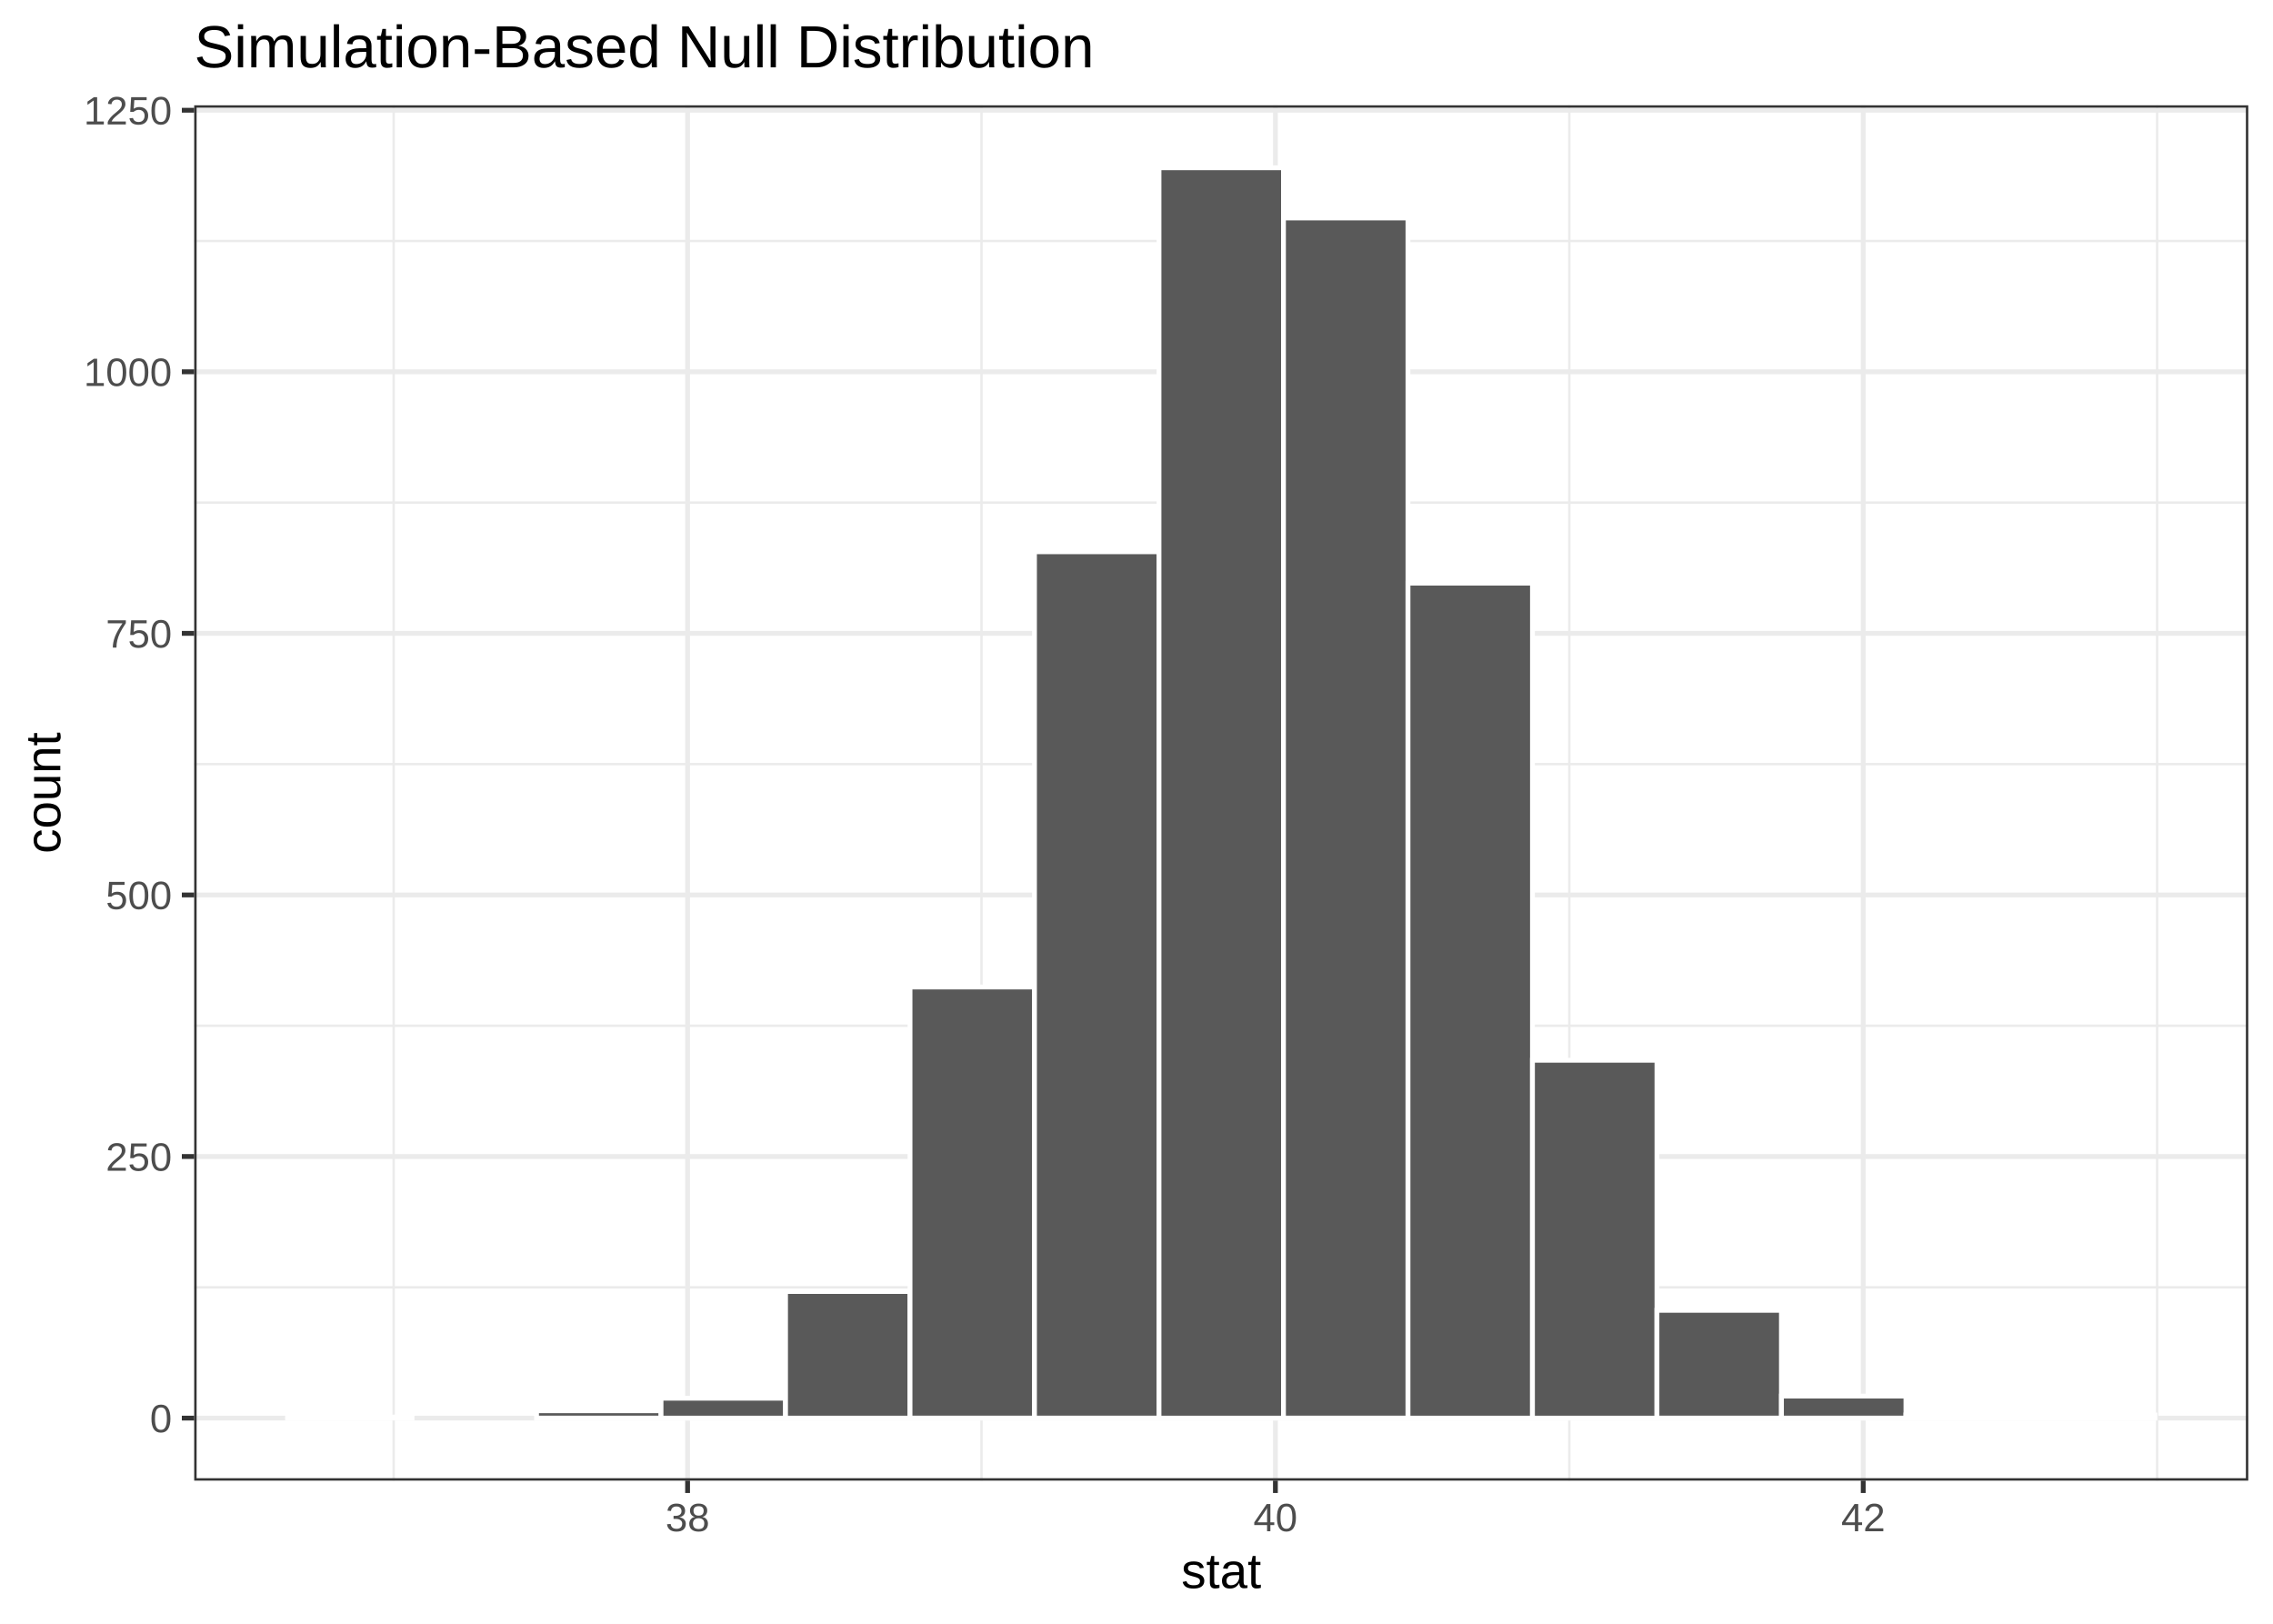
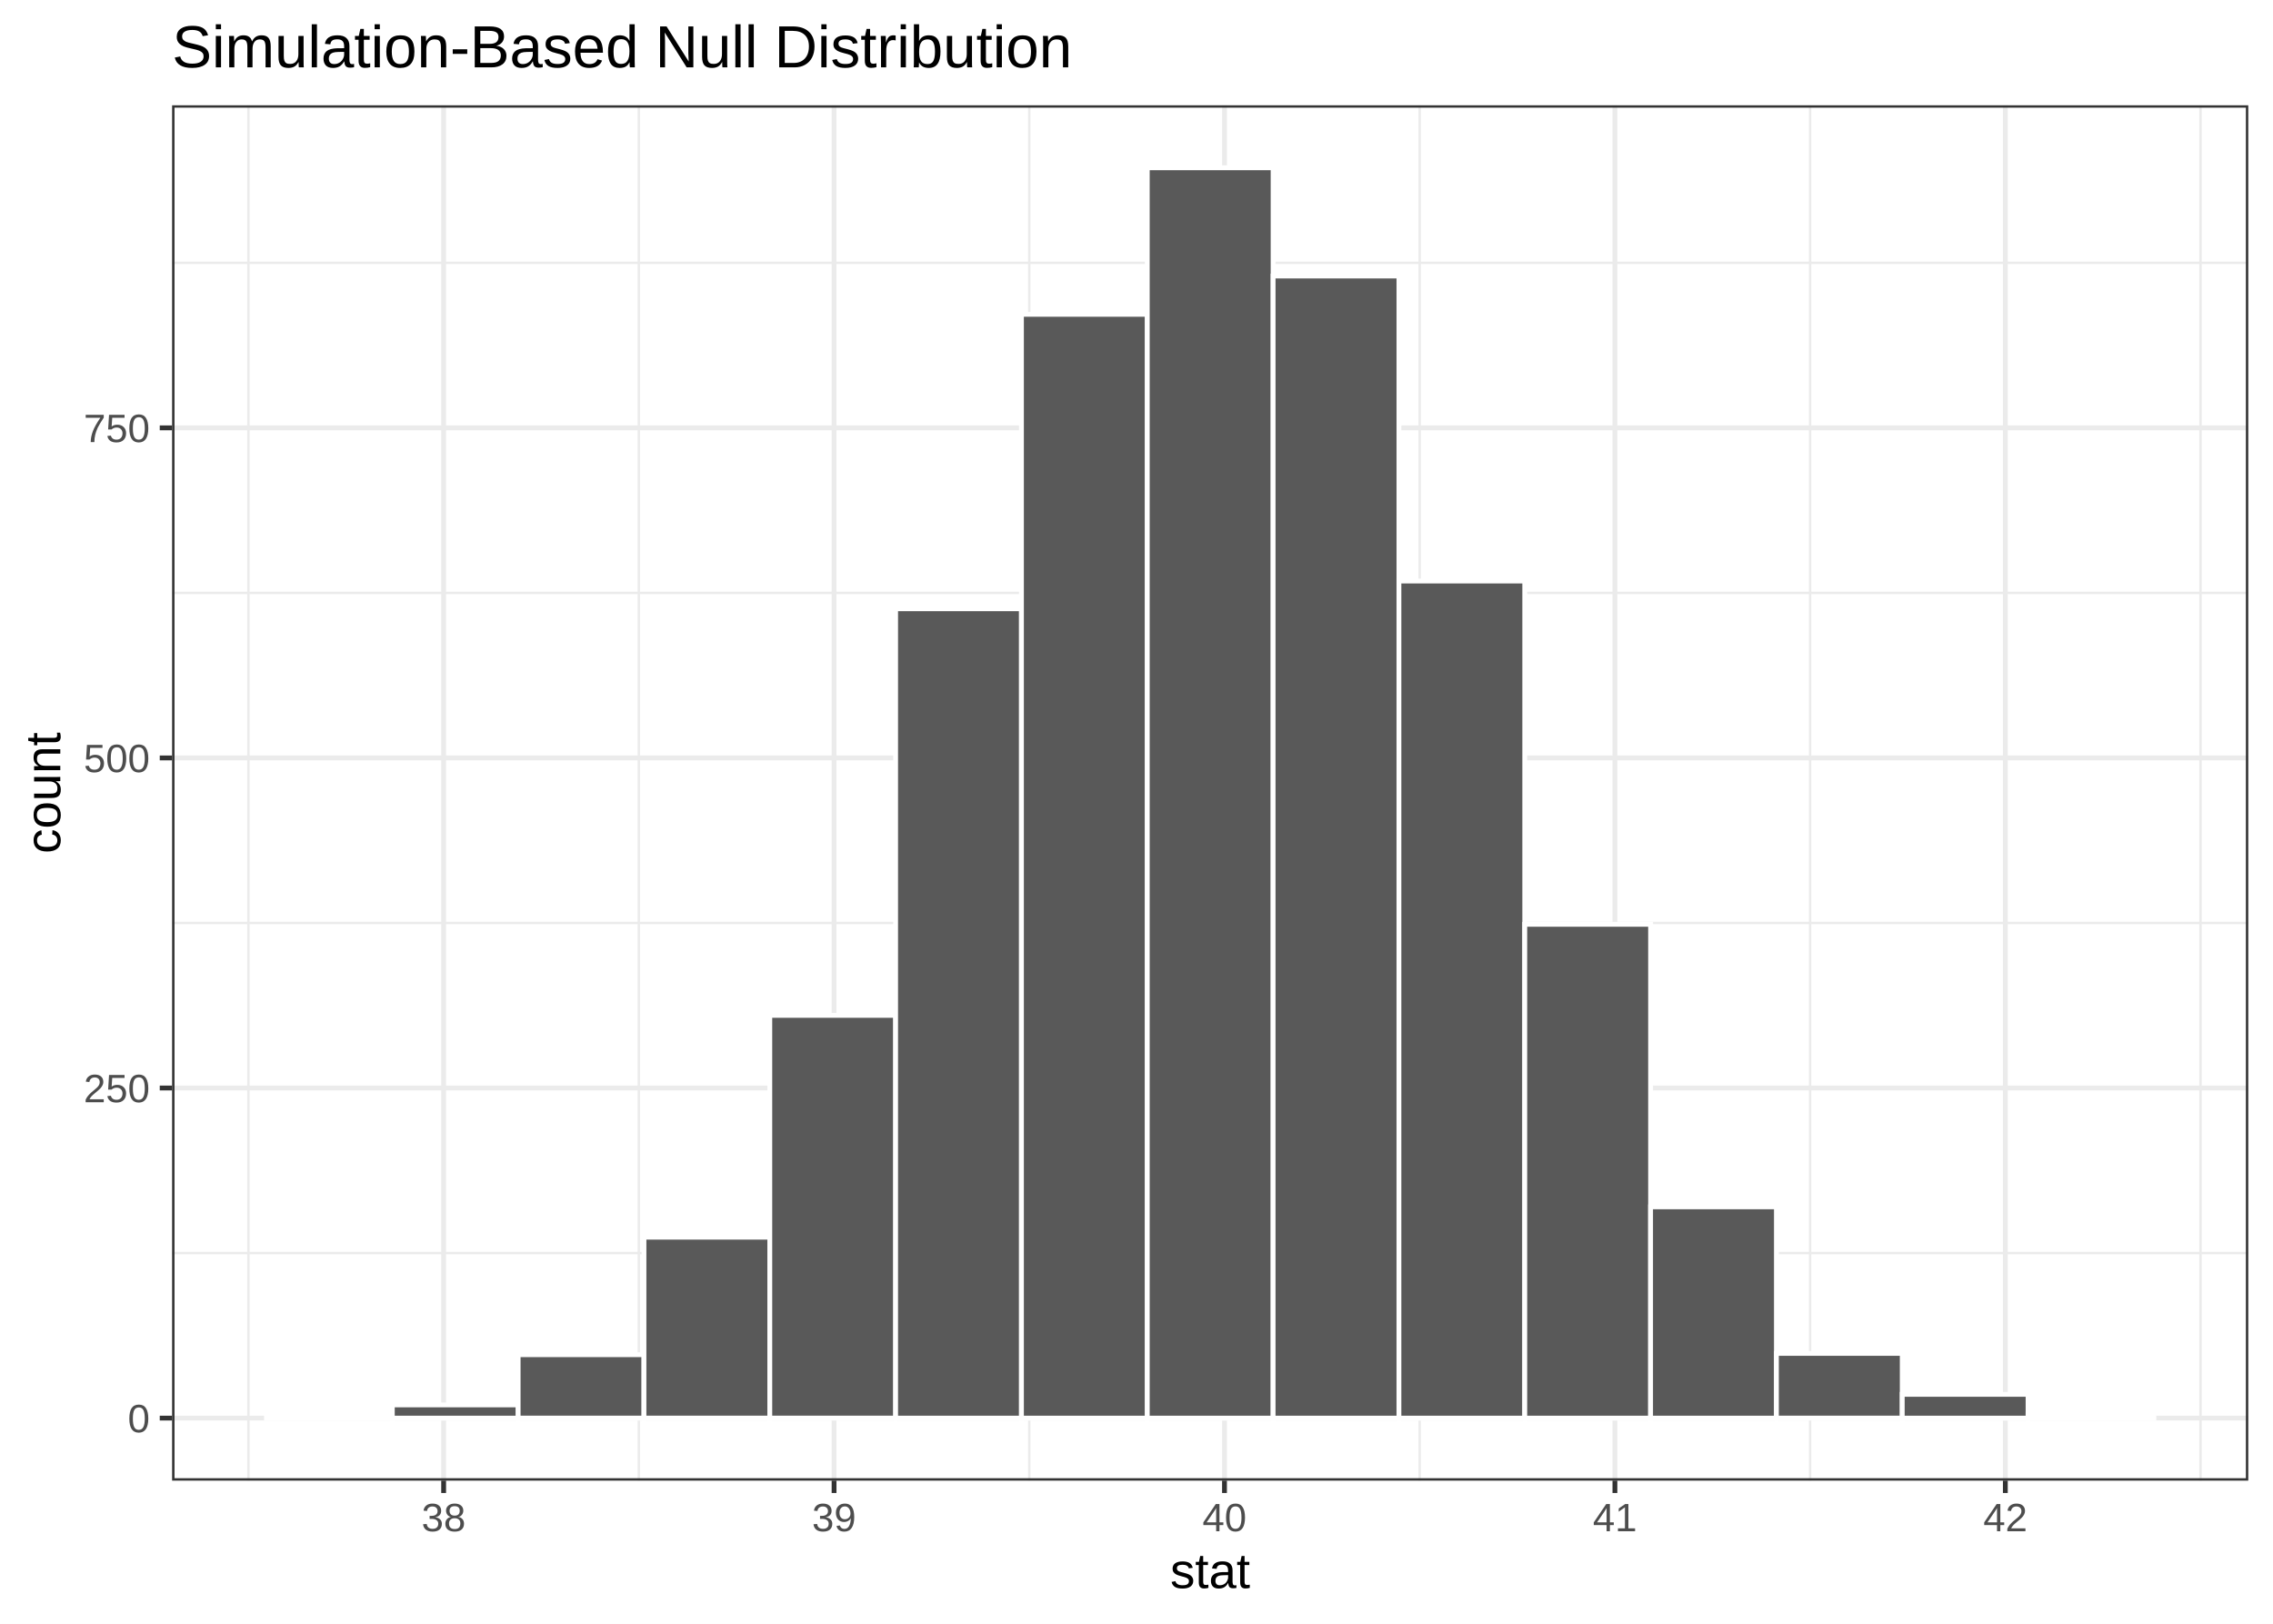
<svg xmlns="http://www.w3.org/2000/svg" class="svglite" width="504.00pt" height="360.00pt" viewBox="0 0 504.00 360.00">
  <defs>
    <style type="text/css">
    .svglite line, .svglite polyline, .svglite polygon, .svglite path, .svglite rect, .svglite circle {
      fill: none;
      stroke: #000000;
      stroke-linecap: round;
      stroke-linejoin: round;
      stroke-miterlimit: 10.00;
    }
    .svglite text {
      white-space: pre;
    }
  </style>
  </defs>
  <rect width="100%" height="100%" style="stroke: none; fill: none;" />
  <defs>
    <clipPath id="cpMC4wMHw1MDQuMDB8MC4wMHwzNjAuMDA=">
      <rect x="0.00" y="0.00" width="504.00" height="360.00" />
    </clipPath>
  </defs>
  <g clip-path="url(#cpMC4wMHw1MDQuMDB8MC4wMHwzNjAuMDA=)">
    <rect x="0.00" y="0.00" width="504.00" height="360.00" style="stroke-width: 1.07; stroke: #FFFFFF; fill: #FFFFFF;" />
  </g>
  <defs>
-     <clipPath id="cpNDMuMDZ8NDk4LjUyfDIzLjM0fDMyOC4yNw==">
-       <rect x="43.06" y="23.34" width="455.46" height="304.93" />
+     <clipPath id="cpMzguMTZ8NDk4LjUyfDIzLjM0fDMyOC4yNw==">
+       <rect x="38.16" y="23.34" width="460.36" height="304.93" />
    </clipPath>
  </defs>
-   <g clip-path="url(#cpNDMuMDZ8NDk4LjUyfDIzLjM0fDMyOC4yNw==)">
-     <rect x="43.06" y="23.34" width="455.46" height="304.93" style="stroke-width: 1.07; stroke: none; fill: #FFFFFF;" />
-     <polyline points="43.06,285.41 498.52,285.41 " style="stroke-width: 0.53; stroke: #EBEBEB; stroke-linecap: butt;" />
-     <polyline points="43.06,227.42 498.52,227.42 " style="stroke-width: 0.53; stroke: #EBEBEB; stroke-linecap: butt;" />
-     <polyline points="43.06,169.42 498.52,169.42 " style="stroke-width: 0.53; stroke: #EBEBEB; stroke-linecap: butt;" />
-     <polyline points="43.06,111.43 498.52,111.43 " style="stroke-width: 0.53; stroke: #EBEBEB; stroke-linecap: butt;" />
-     <polyline points="43.06,53.43 498.52,53.43 " style="stroke-width: 0.53; stroke: #EBEBEB; stroke-linecap: butt;" />
-     <polyline points="87.29,328.27 87.29,23.34 " style="stroke-width: 0.53; stroke: #EBEBEB; stroke-linecap: butt;" />
-     <polyline points="217.63,328.27 217.63,23.34 " style="stroke-width: 0.53; stroke: #EBEBEB; stroke-linecap: butt;" />
-     <polyline points="347.97,328.27 347.97,23.34 " style="stroke-width: 0.53; stroke: #EBEBEB; stroke-linecap: butt;" />
-     <polyline points="478.31,328.27 478.31,23.34 " style="stroke-width: 0.53; stroke: #EBEBEB; stroke-linecap: butt;" />
-     <polyline points="43.06,314.41 498.52,314.41 " style="stroke-width: 1.07; stroke: #EBEBEB; stroke-linecap: butt;" />
-     <polyline points="43.06,256.41 498.52,256.41 " style="stroke-width: 1.07; stroke: #EBEBEB; stroke-linecap: butt;" />
-     <polyline points="43.06,198.42 498.52,198.42 " style="stroke-width: 1.07; stroke: #EBEBEB; stroke-linecap: butt;" />
-     <polyline points="43.06,140.42 498.52,140.42 " style="stroke-width: 1.07; stroke: #EBEBEB; stroke-linecap: butt;" />
-     <polyline points="43.06,82.43 498.52,82.43 " style="stroke-width: 1.07; stroke: #EBEBEB; stroke-linecap: butt;" />
-     <polyline points="43.06,24.44 498.52,24.44 " style="stroke-width: 1.07; stroke: #EBEBEB; stroke-linecap: butt;" />
-     <polyline points="152.46,328.27 152.46,23.34 " style="stroke-width: 1.07; stroke: #EBEBEB; stroke-linecap: butt;" />
-     <polyline points="282.80,328.27 282.80,23.34 " style="stroke-width: 1.07; stroke: #EBEBEB; stroke-linecap: butt;" />
-     <polyline points="413.14,328.27 413.14,23.34 " style="stroke-width: 1.07; stroke: #EBEBEB; stroke-linecap: butt;" />
-     <rect x="63.76" y="314.17" width="27.60" height="0.23" style="stroke-width: 1.07; stroke: #FFFFFF; stroke-linecap: butt; stroke-linejoin: miter; fill: #595959;" />
-     <rect x="91.37" y="314.41" width="27.60" height="0.00" style="stroke-width: 1.07; stroke: #FFFFFF; stroke-linecap: butt; stroke-linejoin: miter; fill: #595959;" />
-     <rect x="118.97" y="312.78" width="27.60" height="1.62" style="stroke-width: 1.07; stroke: #FFFFFF; stroke-linecap: butt; stroke-linejoin: miter; fill: #595959;" />
-     <rect x="146.57" y="310.00" width="27.60" height="4.41" style="stroke-width: 1.07; stroke: #FFFFFF; stroke-linecap: butt; stroke-linejoin: miter; fill: #595959;" />
-     <rect x="174.18" y="286.34" width="27.60" height="28.07" style="stroke-width: 1.07; stroke: #FFFFFF; stroke-linecap: butt; stroke-linejoin: miter; fill: #595959;" />
-     <rect x="201.78" y="218.83" width="27.60" height="95.57" style="stroke-width: 1.07; stroke: #FFFFFF; stroke-linecap: butt; stroke-linejoin: miter; fill: #595959;" />
-     <rect x="229.38" y="122.33" width="27.60" height="192.07" style="stroke-width: 1.07; stroke: #FFFFFF; stroke-linecap: butt; stroke-linejoin: miter; fill: #595959;" />
-     <rect x="256.99" y="37.20" width="27.60" height="277.21" style="stroke-width: 1.07; stroke: #FFFFFF; stroke-linecap: butt; stroke-linejoin: miter; fill: #595959;" />
-     <rect x="284.59" y="48.33" width="27.60" height="266.07" style="stroke-width: 1.07; stroke: #FFFFFF; stroke-linecap: butt; stroke-linejoin: miter; fill: #595959;" />
-     <rect x="312.20" y="129.29" width="27.60" height="185.12" style="stroke-width: 1.07; stroke: #FFFFFF; stroke-linecap: butt; stroke-linejoin: miter; fill: #595959;" />
-     <rect x="339.80" y="235.07" width="27.60" height="79.34" style="stroke-width: 1.07; stroke: #FFFFFF; stroke-linecap: butt; stroke-linejoin: miter; fill: #595959;" />
-     <rect x="367.40" y="290.51" width="27.60" height="23.89" style="stroke-width: 1.07; stroke: #FFFFFF; stroke-linecap: butt; stroke-linejoin: miter; fill: #595959;" />
-     <rect x="395.01" y="309.53" width="27.60" height="4.87" style="stroke-width: 1.07; stroke: #FFFFFF; stroke-linecap: butt; stroke-linejoin: miter; fill: #595959;" />
-     <rect x="422.61" y="313.71" width="27.60" height="0.70" style="stroke-width: 1.07; stroke: #FFFFFF; stroke-linecap: butt; stroke-linejoin: miter; fill: #595959;" />
-     <rect x="450.21" y="313.71" width="27.60" height="0.70" style="stroke-width: 1.07; stroke: #FFFFFF; stroke-linecap: butt; stroke-linejoin: miter; fill: #595959;" />
-     <rect x="43.06" y="23.34" width="455.46" height="304.93" style="stroke-width: 1.07; stroke: #333333;" />
+   <g clip-path="url(#cpMzguMTZ8NDk4LjUyfDIzLjM0fDMyOC4yNw==)">
+     <rect x="38.16" y="23.34" width="460.36" height="304.93" style="stroke-width: 1.07; stroke: none; fill: #FFFFFF;" />
+     <polyline points="38.16,277.82 498.52,277.82 " style="stroke-width: 0.53; stroke: #EBEBEB; stroke-linecap: butt;" />
+     <polyline points="38.16,204.63 498.52,204.63 " style="stroke-width: 0.53; stroke: #EBEBEB; stroke-linecap: butt;" />
+     <polyline points="38.16,131.45 498.52,131.45 " style="stroke-width: 0.53; stroke: #EBEBEB; stroke-linecap: butt;" />
+     <polyline points="38.16,58.27 498.52,58.27 " style="stroke-width: 0.53; stroke: #EBEBEB; stroke-linecap: butt;" />
+     <polyline points="55.08,328.27 55.08,23.34 " style="stroke-width: 0.53; stroke: #EBEBEB; stroke-linecap: butt;" />
+     <polyline points="141.65,328.27 141.65,23.34 " style="stroke-width: 0.53; stroke: #EBEBEB; stroke-linecap: butt;" />
+     <polyline points="228.22,328.27 228.22,23.34 " style="stroke-width: 0.53; stroke: #EBEBEB; stroke-linecap: butt;" />
+     <polyline points="314.79,328.27 314.79,23.34 " style="stroke-width: 0.53; stroke: #EBEBEB; stroke-linecap: butt;" />
+     <polyline points="401.36,328.27 401.36,23.34 " style="stroke-width: 0.53; stroke: #EBEBEB; stroke-linecap: butt;" />
+     <polyline points="487.93,328.27 487.93,23.34 " style="stroke-width: 0.53; stroke: #EBEBEB; stroke-linecap: butt;" />
+     <polyline points="38.16,314.41 498.52,314.41 " style="stroke-width: 1.07; stroke: #EBEBEB; stroke-linecap: butt;" />
+     <polyline points="38.16,241.22 498.52,241.22 " style="stroke-width: 1.07; stroke: #EBEBEB; stroke-linecap: butt;" />
+     <polyline points="38.16,168.04 498.52,168.04 " style="stroke-width: 1.07; stroke: #EBEBEB; stroke-linecap: butt;" />
+     <polyline points="38.16,94.86 498.52,94.86 " style="stroke-width: 1.07; stroke: #EBEBEB; stroke-linecap: butt;" />
+     <polyline points="98.37,328.27 98.37,23.34 " style="stroke-width: 1.07; stroke: #EBEBEB; stroke-linecap: butt;" />
+     <polyline points="184.94,328.27 184.94,23.34 " style="stroke-width: 1.07; stroke: #EBEBEB; stroke-linecap: butt;" />
+     <polyline points="271.51,328.27 271.51,23.34 " style="stroke-width: 1.07; stroke: #EBEBEB; stroke-linecap: butt;" />
+     <polyline points="358.08,328.27 358.08,23.34 " style="stroke-width: 1.07; stroke: #EBEBEB; stroke-linecap: butt;" />
+     <polyline points="444.65,328.27 444.65,23.34 " style="stroke-width: 1.07; stroke: #EBEBEB; stroke-linecap: butt;" />
+     <rect x="59.09" y="314.11" width="27.90" height="0.29" style="stroke-width: 1.07; stroke: #FFFFFF; stroke-linecap: butt; stroke-linejoin: miter; fill: #595959;" />
+     <rect x="86.99" y="311.48" width="27.90" height="2.93" style="stroke-width: 1.07; stroke: #FFFFFF; stroke-linecap: butt; stroke-linejoin: miter; fill: #595959;" />
+     <rect x="114.89" y="300.35" width="27.90" height="14.05" style="stroke-width: 1.07; stroke: #FFFFFF; stroke-linecap: butt; stroke-linejoin: miter; fill: #595959;" />
+     <rect x="142.79" y="274.30" width="27.90" height="40.10" style="stroke-width: 1.07; stroke: #FFFFFF; stroke-linecap: butt; stroke-linejoin: miter; fill: #595959;" />
+     <rect x="170.69" y="225.12" width="27.90" height="89.28" style="stroke-width: 1.07; stroke: #FFFFFF; stroke-linecap: butt; stroke-linejoin: miter; fill: #595959;" />
+     <rect x="198.59" y="134.97" width="27.90" height="179.44" style="stroke-width: 1.07; stroke: #FFFFFF; stroke-linecap: butt; stroke-linejoin: miter; fill: #595959;" />
+     <rect x="226.49" y="69.69" width="27.90" height="244.72" style="stroke-width: 1.07; stroke: #FFFFFF; stroke-linecap: butt; stroke-linejoin: miter; fill: #595959;" />
+     <rect x="254.39" y="37.20" width="27.90" height="277.21" style="stroke-width: 1.07; stroke: #FFFFFF; stroke-linecap: butt; stroke-linejoin: miter; fill: #595959;" />
+     <rect x="282.29" y="61.20" width="27.90" height="253.21" style="stroke-width: 1.07; stroke: #FFFFFF; stroke-linecap: butt; stroke-linejoin: miter; fill: #595959;" />
+     <rect x="310.19" y="128.82" width="27.90" height="185.59" style="stroke-width: 1.07; stroke: #FFFFFF; stroke-linecap: butt; stroke-linejoin: miter; fill: #595959;" />
+     <rect x="338.09" y="204.93" width="27.90" height="109.48" style="stroke-width: 1.07; stroke: #FFFFFF; stroke-linecap: butt; stroke-linejoin: miter; fill: #595959;" />
+     <rect x="365.99" y="267.57" width="27.90" height="46.84" style="stroke-width: 1.07; stroke: #FFFFFF; stroke-linecap: butt; stroke-linejoin: miter; fill: #595959;" />
+     <rect x="393.89" y="300.06" width="27.90" height="14.34" style="stroke-width: 1.07; stroke: #FFFFFF; stroke-linecap: butt; stroke-linejoin: miter; fill: #595959;" />
+     <rect x="421.79" y="309.14" width="27.90" height="5.27" style="stroke-width: 1.07; stroke: #FFFFFF; stroke-linecap: butt; stroke-linejoin: miter; fill: #595959;" />
+     <rect x="449.69" y="313.53" width="27.90" height="0.88" style="stroke-width: 1.07; stroke: #FFFFFF; stroke-linecap: butt; stroke-linejoin: miter; fill: #595959;" />
+     <rect x="38.16" y="23.34" width="460.36" height="304.93" style="stroke-width: 1.07; stroke: #333333;" />
  </g>
  <g clip-path="url(#cpMC4wMHw1MDQuMDB8MC4wMHwzNjAuMDA=)">
-     <text x="38.13" y="317.56" text-anchor="end" style="font-size: 8.80px;fill: #4D4D4D; font-family: &quot;Arial&quot;;" textLength="4.90px" lengthAdjust="spacingAndGlyphs">0</text>
-     <text x="38.13" y="259.57" text-anchor="end" style="font-size: 8.80px;fill: #4D4D4D; font-family: &quot;Arial&quot;;" textLength="14.69px" lengthAdjust="spacingAndGlyphs">250</text>
-     <text x="38.13" y="201.57" text-anchor="end" style="font-size: 8.80px;fill: #4D4D4D; font-family: &quot;Arial&quot;;" textLength="14.69px" lengthAdjust="spacingAndGlyphs">500</text>
-     <text x="38.13" y="143.58" text-anchor="end" style="font-size: 8.80px;fill: #4D4D4D; font-family: &quot;Arial&quot;;" textLength="14.69px" lengthAdjust="spacingAndGlyphs">750</text>
-     <text x="38.13" y="85.58" text-anchor="end" style="font-size: 8.80px;fill: #4D4D4D; font-family: &quot;Arial&quot;;" textLength="19.58px" lengthAdjust="spacingAndGlyphs">1000</text>
-     <text x="38.13" y="27.59" text-anchor="end" style="font-size: 8.80px;fill: #4D4D4D; font-family: &quot;Arial&quot;;" textLength="19.58px" lengthAdjust="spacingAndGlyphs">1250</text>
-     <polyline points="40.32,314.41 43.06,314.41 " style="stroke-width: 1.07; stroke: #333333; stroke-linecap: butt;" />
-     <polyline points="40.32,256.41 43.06,256.41 " style="stroke-width: 1.07; stroke: #333333; stroke-linecap: butt;" />
-     <polyline points="40.32,198.42 43.06,198.42 " style="stroke-width: 1.07; stroke: #333333; stroke-linecap: butt;" />
-     <polyline points="40.32,140.42 43.06,140.42 " style="stroke-width: 1.07; stroke: #333333; stroke-linecap: butt;" />
-     <polyline points="40.32,82.43 43.06,82.43 " style="stroke-width: 1.07; stroke: #333333; stroke-linecap: butt;" />
-     <polyline points="40.32,24.44 43.06,24.44 " style="stroke-width: 1.07; stroke: #333333; stroke-linecap: butt;" />
-     <polyline points="152.46,331.01 152.46,328.27 " style="stroke-width: 1.07; stroke: #333333; stroke-linecap: butt;" />
-     <polyline points="282.80,331.01 282.80,328.27 " style="stroke-width: 1.07; stroke: #333333; stroke-linecap: butt;" />
-     <polyline points="413.14,331.01 413.14,328.27 " style="stroke-width: 1.07; stroke: #333333; stroke-linecap: butt;" />
-     <text x="152.46" y="339.50" text-anchor="middle" style="font-size: 8.80px;fill: #4D4D4D; font-family: &quot;Arial&quot;;" textLength="9.79px" lengthAdjust="spacingAndGlyphs">38</text>
-     <text x="282.80" y="339.50" text-anchor="middle" style="font-size: 8.80px;fill: #4D4D4D; font-family: &quot;Arial&quot;;" textLength="9.79px" lengthAdjust="spacingAndGlyphs">40</text>
-     <text x="413.14" y="339.50" text-anchor="middle" style="font-size: 8.80px;fill: #4D4D4D; font-family: &quot;Arial&quot;;" textLength="9.79px" lengthAdjust="spacingAndGlyphs">42</text>
-     <text x="270.79" y="352.09" text-anchor="middle" style="font-size: 11.00px; font-family: &quot;Arial&quot;;" textLength="17.73px" lengthAdjust="spacingAndGlyphs">stat</text>
+     <text x="33.23" y="317.56" text-anchor="end" style="font-size: 8.80px;fill: #4D4D4D; font-family: &quot;Arial&quot;;" textLength="4.90px" lengthAdjust="spacingAndGlyphs">0</text>
+     <text x="33.23" y="244.38" text-anchor="end" style="font-size: 8.80px;fill: #4D4D4D; font-family: &quot;Arial&quot;;" textLength="14.69px" lengthAdjust="spacingAndGlyphs">250</text>
+     <text x="33.23" y="171.20" text-anchor="end" style="font-size: 8.80px;fill: #4D4D4D; font-family: &quot;Arial&quot;;" textLength="14.69px" lengthAdjust="spacingAndGlyphs">500</text>
+     <text x="33.23" y="98.02" text-anchor="end" style="font-size: 8.80px;fill: #4D4D4D; font-family: &quot;Arial&quot;;" textLength="14.69px" lengthAdjust="spacingAndGlyphs">750</text>
+     <polyline points="35.42,314.41 38.16,314.41 " style="stroke-width: 1.07; stroke: #333333; stroke-linecap: butt;" />
+     <polyline points="35.42,241.22 38.16,241.22 " style="stroke-width: 1.07; stroke: #333333; stroke-linecap: butt;" />
+     <polyline points="35.42,168.04 38.16,168.04 " style="stroke-width: 1.07; stroke: #333333; stroke-linecap: butt;" />
+     <polyline points="35.42,94.86 38.16,94.86 " style="stroke-width: 1.07; stroke: #333333; stroke-linecap: butt;" />
+     <polyline points="98.37,331.01 98.37,328.27 " style="stroke-width: 1.07; stroke: #333333; stroke-linecap: butt;" />
+     <polyline points="184.94,331.01 184.94,328.27 " style="stroke-width: 1.07; stroke: #333333; stroke-linecap: butt;" />
+     <polyline points="271.51,331.01 271.51,328.27 " style="stroke-width: 1.07; stroke: #333333; stroke-linecap: butt;" />
+     <polyline points="358.08,331.01 358.08,328.27 " style="stroke-width: 1.07; stroke: #333333; stroke-linecap: butt;" />
+     <polyline points="444.65,331.01 444.65,328.27 " style="stroke-width: 1.07; stroke: #333333; stroke-linecap: butt;" />
+     <text x="98.37" y="339.50" text-anchor="middle" style="font-size: 8.80px;fill: #4D4D4D; font-family: &quot;Arial&quot;;" textLength="9.79px" lengthAdjust="spacingAndGlyphs">38</text>
+     <text x="184.94" y="339.50" text-anchor="middle" style="font-size: 8.80px;fill: #4D4D4D; font-family: &quot;Arial&quot;;" textLength="9.79px" lengthAdjust="spacingAndGlyphs">39</text>
+     <text x="271.51" y="339.50" text-anchor="middle" style="font-size: 8.80px;fill: #4D4D4D; font-family: &quot;Arial&quot;;" textLength="9.79px" lengthAdjust="spacingAndGlyphs">40</text>
+     <text x="358.08" y="339.50" text-anchor="middle" style="font-size: 8.80px;fill: #4D4D4D; font-family: &quot;Arial&quot;;" textLength="9.79px" lengthAdjust="spacingAndGlyphs">41</text>
+     <text x="444.65" y="339.50" text-anchor="middle" style="font-size: 8.80px;fill: #4D4D4D; font-family: &quot;Arial&quot;;" textLength="9.79px" lengthAdjust="spacingAndGlyphs">42</text>
+     <text x="268.34" y="352.09" text-anchor="middle" style="font-size: 11.00px; font-family: &quot;Arial&quot;;" textLength="17.73px" lengthAdjust="spacingAndGlyphs">stat</text>
    <text transform="translate(13.37,175.80) rotate(-90)" text-anchor="middle" style="font-size: 11.00px; font-family: &quot;Arial&quot;;" textLength="26.91px" lengthAdjust="spacingAndGlyphs">count</text>
-     <text x="43.06" y="14.94" style="font-size: 13.20px; font-family: &quot;Arial&quot;;" textLength="199.42px" lengthAdjust="spacingAndGlyphs">Simulation-Based Null Distribution</text>
+     <text x="38.16" y="14.94" style="font-size: 13.20px; font-family: &quot;Arial&quot;;" textLength="199.42px" lengthAdjust="spacingAndGlyphs">Simulation-Based Null Distribution</text>
  </g>
</svg>
